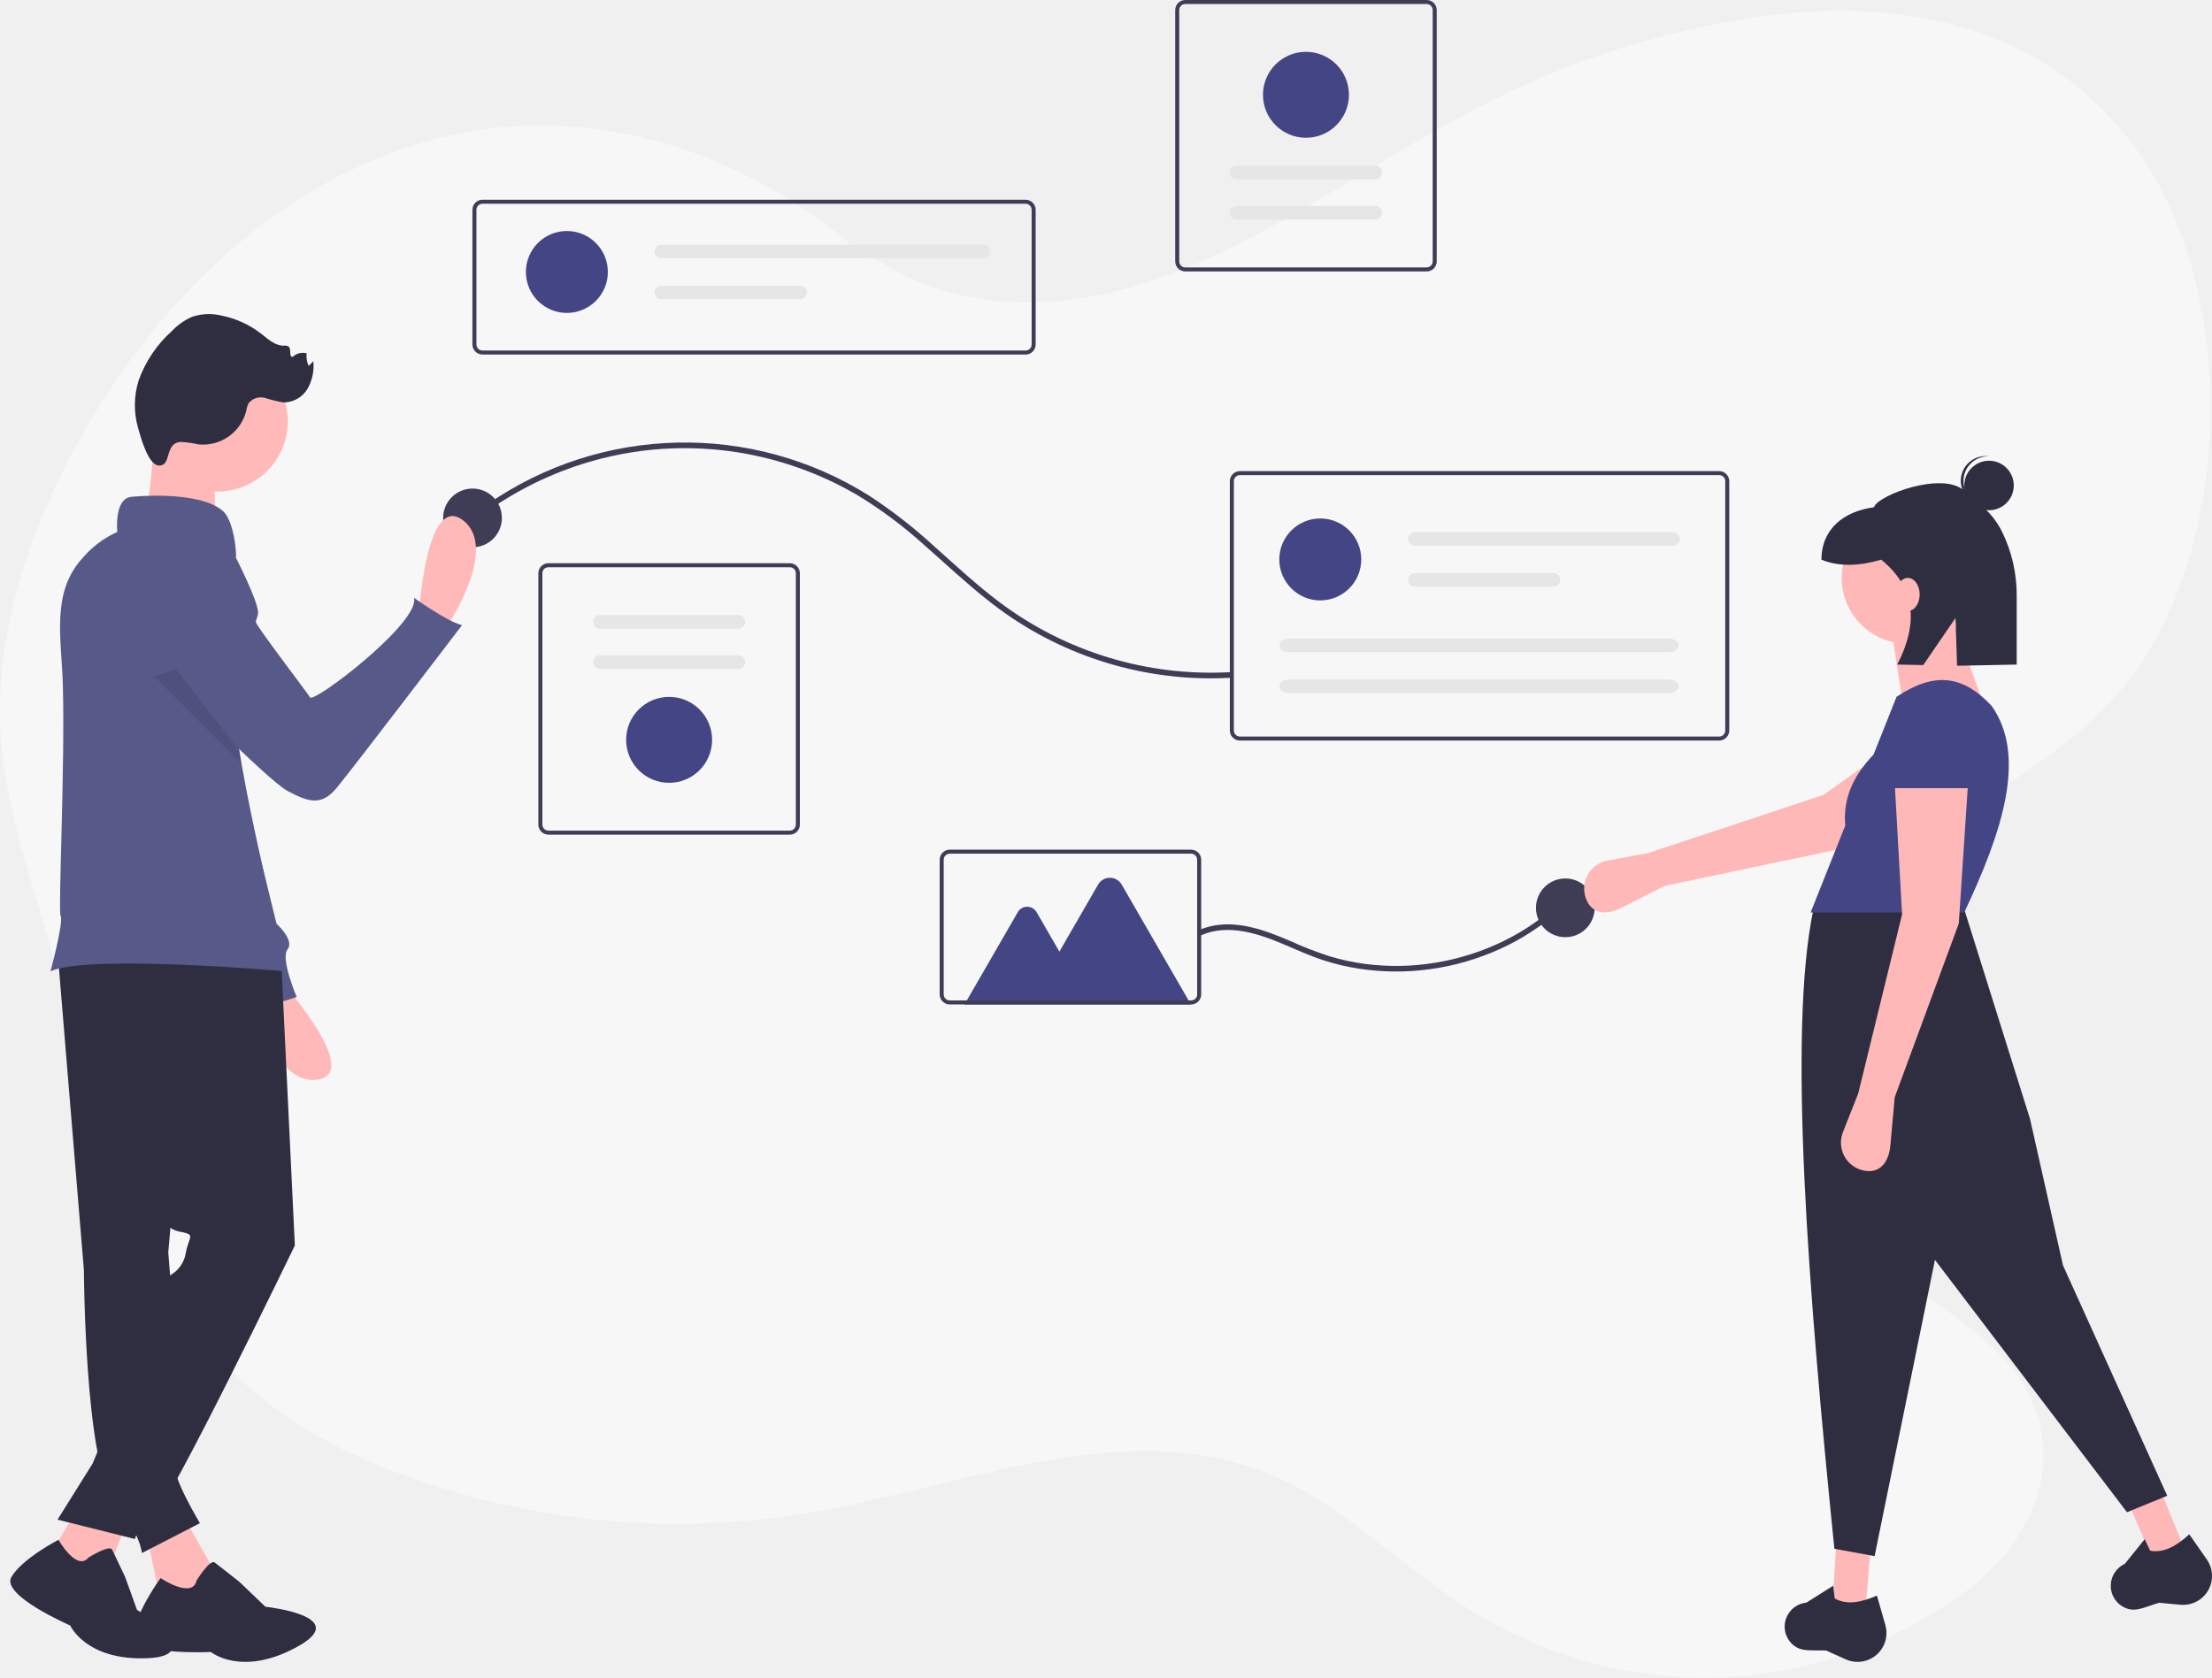
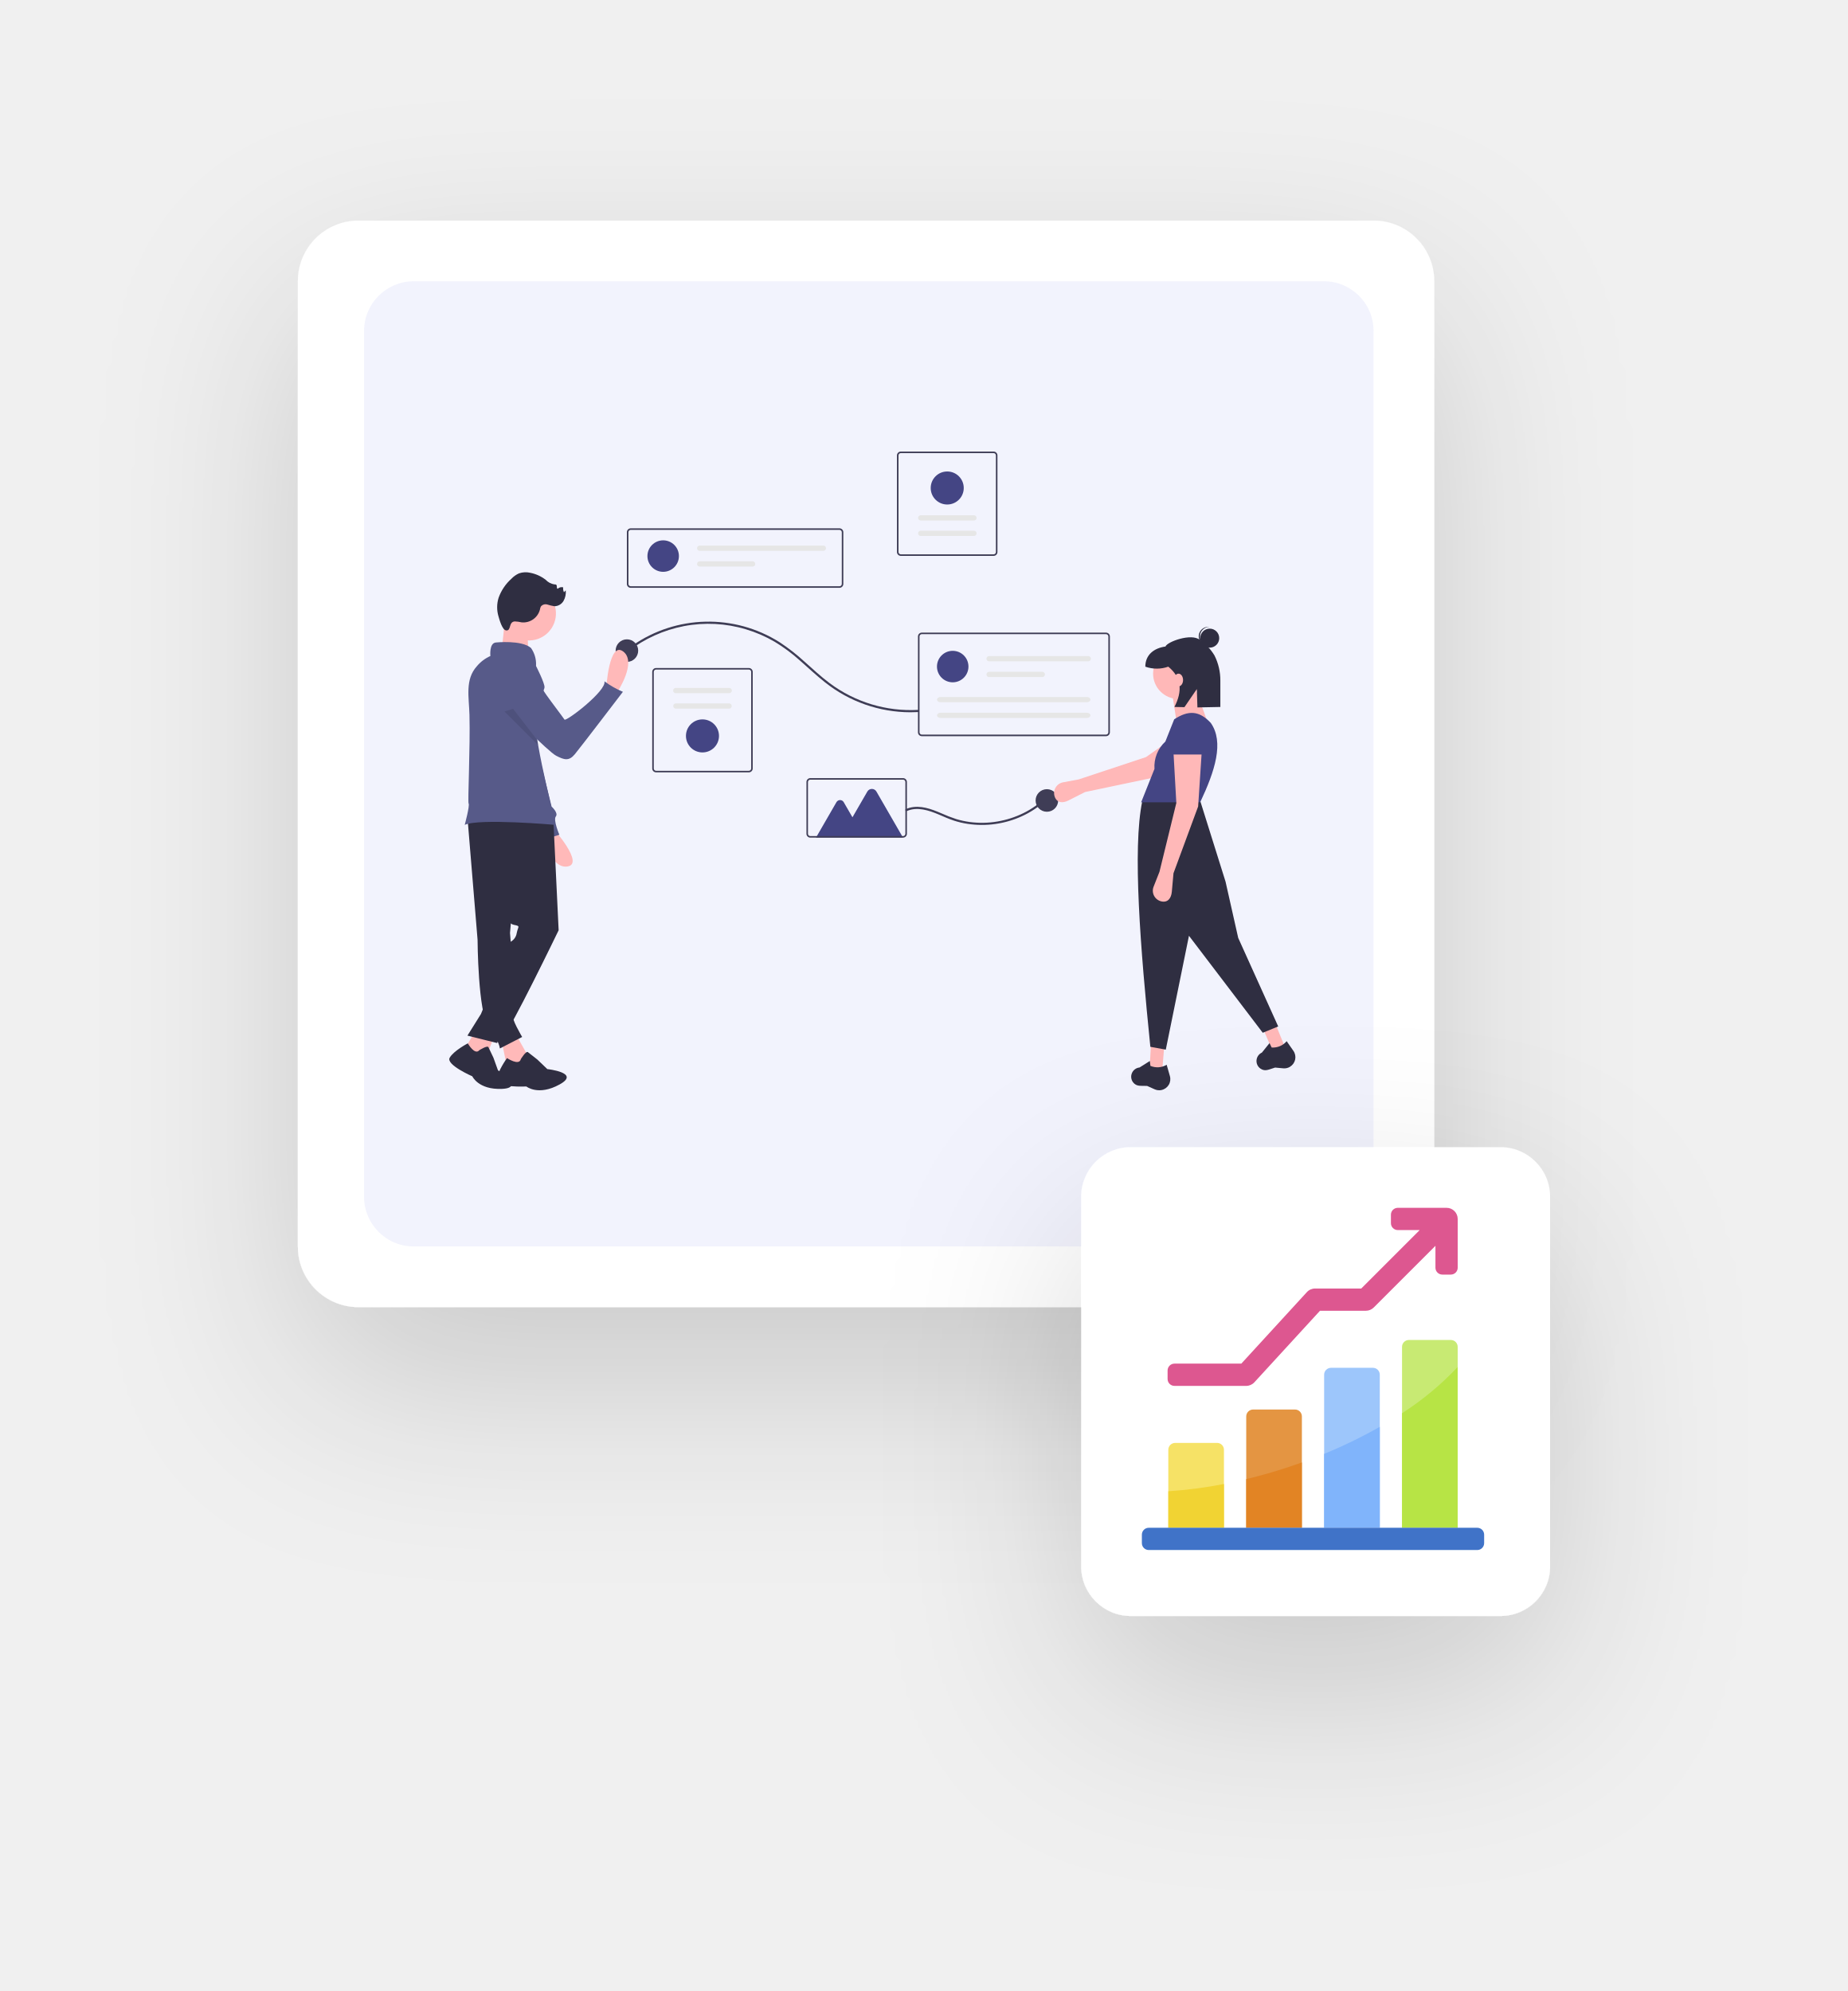
- <svg xmlns="http://www.w3.org/2000/svg" width="407.179" height="308.913" viewBox="0 0 407.179 308.913">
+ <svg xmlns="http://www.w3.org/2000/svg" width="335" height="361" viewBox="0 0 335 361">
  <defs>
+     <filter id="prefix__Rectangle_1886" width="314" height="305" x="0" y="0" filterUnits="userSpaceOnUse">
+       <feOffset dy="14" />
+       <feGaussianBlur result="blur" stdDeviation="18" />
+       <feFlood flood-opacity=".161" />
+       <feComposite in2="blur" operator="in" />
+       <feComposite in="SourceGraphic" />
+     </filter>
+     <filter id="prefix__Rectangle_1887" width="193" height="193" x="142" y="168" filterUnits="userSpaceOnUse">
+       <feOffset dy="14" />
+       <feGaussianBlur result="blur-2" stdDeviation="18" />
+       <feFlood flood-opacity=".161" />
+       <feComposite in2="blur-2" operator="in" />
+       <feComposite in="SourceGraphic" />
+     </filter>
    <style>
-             .prefix__cls-2{fill:#3f3d56}.prefix__cls-3{fill:#444584}.prefix__cls-4{fill:#e6e6e6}.prefix__cls-5{fill:#ffb8b8}.prefix__cls-6{fill:#2f2e41}.prefix__cls-7{fill:#ffb9b9}.prefix__cls-8{fill:#575a89}
+             .prefix__cls-1{fill:#fff}.prefix__cls-3{fill:#3f3d56}.prefix__cls-4{fill:#444584}.prefix__cls-5{fill:#e6e6e6}.prefix__cls-6{fill:#ffb8b8}.prefix__cls-7{fill:#2f2e41}.prefix__cls-8{fill:#ffb9b9}.prefix__cls-9{fill:#575a89}
        </style>
  </defs>
-   <g id="prefix__Group_627" data-name="Group 627" transform="translate(-105.108 -670)">
-     <path id="prefix__Path_3781" d="M217.378 85.527c17.459 14.821 40.106 13.862 59.951 6.149s38.075-21.438 57.41-31.2a161.184 161.184 0 0 1 50.438-15.942c24.643-3.42 52.163.755 69.332 24.7 19.12 26.682 17.652 74.805-3.02 99.283-10.521 12.458-24.3 18.573-36.308 28.313s-23.137 25.881-22.114 44.658c.948 17.365 11.959 30.717 23.356 39.086 8.807 6.467 19.653 13.53 20.713 26.927 1.027 12.96-8.094 23.118-16.8 28.894-28.411 18.841-63.42 18.66-91.733-.476-10.094-6.829-19.366-15.912-29.955-21.227-27.8-13.967-58.441.091-87.882 5.236a146.236 146.236 0 0 1-74.745-6.6c-14.579-5.221-29.215-13.213-39.456-28.071-7.388-10.721-11.989-24.292-16.308-37.693Q73.346 226.143 66.97 204.4c-2.548-8.7-5.059-17.569-5.719-26.874-1.193-16.867 3.835-33.541 10.683-47.773 16.259-33.8 43.643-57.561 73.3-63.6s61.03 5.753 84.032 31.551" data-name="Path 3781" transform="translate(44.032 628.506)" style="fill:#f7f7f7" />
-     <g id="prefix__Group_623" data-name="Group 623" transform="translate(107 670)">
-       <path id="prefix__Path_3734" d="M421.643 201.536h-99.98a1.854 1.854 0 0 1-1.852-1.851v-24.8a1.854 1.854 0 0 1 1.852-1.851h99.98a1.854 1.854 0 0 1 1.851 1.851v24.8a1.854 1.854 0 0 1-1.852 1.852zm-99.98-27.763a1.112 1.112 0 0 0-1.111 1.111v24.8a1.112 1.112 0 0 0 1.111 1.111h99.98a1.112 1.112 0 0 0 1.111-1.111v-24.8a1.112 1.112 0 0 0-1.111-1.111z" class="prefix__cls-2" data-name="Path 3734" transform="translate(-234.743 -136.256)" />
-       <circle id="prefix__Ellipse_729" cx="7.542" cy="7.542" r="7.542" class="prefix__cls-3" data-name="Ellipse 729" transform="translate(94.914 42.534)" />
-       <path id="prefix__Path_3735" d="M401.014 192.745a1.257 1.257 0 0 0 0 2.514h59.258a1.257 1.257 0 1 0 0-2.514z" class="prefix__cls-4" data-name="Path 3735" transform="translate(-281.141 -147.697)" />
-       <path id="prefix__Path_3736" d="M401.015 210.718a1.257 1.257 0 0 0 0 2.514h25.5a1.257 1.257 0 0 0 0-2.514z" class="prefix__cls-4" data-name="Path 3736" transform="translate(-281.141 -158.128)" />
-       <path id="prefix__Path_3737" d="M395.027 382.5h-44.436a1.854 1.854 0 0 1-1.851-1.852v-46.276a1.854 1.854 0 0 1 1.851-1.852h44.435a1.854 1.854 0 0 1 1.852 1.852v46.278a1.854 1.854 0 0 1-1.851 1.85zm-44.435-49.24a1.112 1.112 0 0 0-1.111 1.111v46.279a1.112 1.112 0 0 0 1.111 1.111h44.435a1.112 1.112 0 0 0 1.111-1.111v-46.278a1.112 1.112 0 0 0-1.111-1.111z" class="prefix__cls-2" data-name="Path 3737" transform="translate(-251.532 -228.819)" />
-       <path id="prefix__Path_3738" d="M373.977 355.263a1.257 1.257 0 1 0 0 2.514h25.5a1.257 1.257 0 1 0 0-2.514z" class="prefix__cls-4" data-name="Path 3738" transform="translate(-265.449 -242.018)" />
-       <path id="prefix__Path_3739" d="M373.977 372.911a1.257 1.257 0 1 0 0 2.514h25.5a1.257 1.257 0 1 0 0-2.514z" class="prefix__cls-4" data-name="Path 3739" transform="translate(-265.449 -252.26)" />
-       <path id="prefix__Path_3740" d="M395.155 407a7.912 7.912 0 1 1 7.912-7.912 7.912 7.912 0 0 1-7.912 7.912z" class="prefix__cls-3" data-name="Path 3740" transform="translate(-273.878 -262.86)" />
-       <path id="prefix__Path_3741" d="M629.952 85.393h44.435a1.854 1.854 0 0 1 1.852 1.851v46.278a1.854 1.854 0 0 1-1.852 1.851h-44.435a1.854 1.854 0 0 1-1.851-1.851V87.245a1.854 1.854 0 0 1 1.851-1.852zm44.435 49.24a1.112 1.112 0 0 0 1.111-1.111V87.245a1.112 1.112 0 0 0-1.111-1.111h-44.435a1.112 1.112 0 0 0-1.111 1.111v46.278a1.112 1.112 0 0 0 1.111 1.111z" class="prefix__cls-2" data-name="Path 3741" transform="translate(-413.664 -85.393)" />
-       <path id="prefix__Path_3742" d="M678.837 178.281a1.257 1.257 0 1 0 0-2.514h-25.5a1.257 1.257 0 0 0 0 2.514z" class="prefix__cls-4" data-name="Path 3742" transform="translate(-427.582 -137.843)" />
-       <path id="prefix__Path_3743" d="M678.837 160.632a1.257 1.257 0 1 0 0-2.514h-25.5a1.257 1.257 0 0 0 0 2.514z" class="prefix__cls-4" data-name="Path 3743" transform="translate(-427.582 -127.6)" />
-       <path id="prefix__Path_3744" d="M674.516 108.135a7.912 7.912 0 1 1-7.912 7.912 7.912 7.912 0 0 1 7.912-7.912z" class="prefix__cls-3" data-name="Path 3744" transform="translate(-436.01 -98.592)" />
-       <path id="prefix__Path_3745" d="M319.9 293.819a63.345 63.345 0 0 1 26.82-12.119 62.428 62.428 0 0 1 29.6 1.521 63.138 63.138 0 0 1 13.811 5.984 80.369 80.369 0 0 1 12.287 9.155c3.9 3.42 7.676 6.992 11.75 10.212a65.827 65.827 0 0 0 40.958 14.408q1.845 0 3.687-.1c.666-.037.67-1.077 0-1.041a64.767 64.767 0 0 1-42.339-12.794c-4.222-3.157-8.077-6.767-12.013-10.265a92.916 92.916 0 0 0-12.063-9.415 63.724 63.724 0 0 0-70.356 1.6c-.977.679-1.931 1.389-2.87 2.12-.528.411.213 1.142.736.736z" class="prefix__cls-2" data-name="Path 3745" transform="translate(-234.263 -198.077)" />
-       <circle id="prefix__Ellipse_730" cx="5.407" cy="5.407" r="5.407" class="prefix__cls-2" data-name="Ellipse 730" transform="translate(79.681 89.957)" />
-       <circle id="prefix__Ellipse_731" cx="5.407" cy="5.407" r="5.407" class="prefix__cls-2" data-name="Ellipse 731" transform="translate(280.841 161.75)" />
-       <path id="prefix__Path_3746" d="M742.151 341.72h-88.23a1.854 1.854 0 0 1-1.852-1.851v-45.908a1.854 1.854 0 0 1 1.851-1.851h88.23a1.854 1.854 0 0 1 1.85 1.851v45.908a1.854 1.854 0 0 1-1.849 1.851zm-88.23-48.87a1.112 1.112 0 0 0-1.111 1.111v45.908a1.112 1.112 0 0 0 1.111 1.111h88.23a1.112 1.112 0 0 0 1.111-1.111v-45.908a1.112 1.112 0 0 0-1.111-1.111z" class="prefix__cls-2" data-name="Path 3746" transform="translate(-427.575 -205.365)" />
-       <circle id="prefix__Ellipse_732" cx="7.542" cy="7.542" r="7.542" class="prefix__cls-3" data-name="Ellipse 732" transform="translate(233.598 95.465)" />
-       <path id="prefix__Path_3747" d="M731.508 318.883a1.257 1.257 0 1 0 0 2.514h47.508a1.257 1.257 0 1 0 0-2.514z" class="prefix__cls-4" data-name="Path 3747" transform="translate(-472.949 -220.904)" />
-       <path id="prefix__Path_3748" d="M731.508 336.856a1.257 1.257 0 1 0 0 2.514h25.5a1.257 1.257 0 1 0 0-2.514z" class="prefix__cls-4" data-name="Path 3748" transform="translate(-472.949 -231.335)" />
-       <path id="prefix__Path_3749" d="M675.553 365.589c-.956 0-1.734.564-1.734 1.257s.778 1.257 1.734 1.257h70.008c.956 0 1.734-.564 1.734-1.257s-.778-1.257-1.734-1.257z" class="prefix__cls-4" data-name="Path 3749" transform="translate(-440.198 -248.01)" />
-       <path id="prefix__Path_3750" d="M675.553 383.562c-.956 0-1.734.564-1.734 1.257s.778 1.257 1.734 1.257h70.008c.956 0 1.734-.564 1.734-1.257s-.778-1.257-1.734-1.257z" class="prefix__cls-4" data-name="Path 3750" transform="translate(-440.198 -258.441)" />
-       <path id="prefix__Path_3751" d="M638.477 486.414c4.978-2.159 10.535-.277 15.227 1.713 2.416 1.025 4.807 2.119 7.307 2.928a41.653 41.653 0 0 0 6.443 1.527 45.528 45.528 0 0 0 13.235.081 46.212 46.212 0 0 0 12.772-3.714 43.19 43.19 0 0 0 11.054-7.227q.628-.567 1.232-1.161c.479-.469-.257-1.2-.736-.736a41.96 41.96 0 0 1-10.784 7.612 45.17 45.17 0 0 1-12.529 4.025 44.244 44.244 0 0 1-13.2.228 41.563 41.563 0 0 1-6.464-1.405 68.385 68.385 0 0 1-7.135-2.771c-4.735-2.034-10-4.025-15.2-2.623a12.676 12.676 0 0 0-1.746.623c-.614.267-.084 1.164.524.9z" class="prefix__cls-2" data-name="Path 3751" transform="translate(-419.224 -314.223)" />
-       <path id="prefix__Path_3752" d="M577.346 493.881h-41.685l9.81-16.991a2 2 0 0 1 3.47 0l4.191 7.258 7.126-12.342a2.508 2.508 0 0 1 4.344 0z" class="prefix__cls-3" data-name="Path 3752" transform="translate(-360.015 -308.928)" />
-       <path id="prefix__Path_3753" d="M571.074 486.713h-44.436a1.854 1.854 0 0 1-1.852-1.852v-24.8a1.854 1.854 0 0 1 1.852-1.851h44.435a1.854 1.854 0 0 1 1.851 1.851v24.8a1.854 1.854 0 0 1-1.85 1.852zm-44.436-27.763a1.112 1.112 0 0 0-1.111 1.111v24.8a1.112 1.112 0 0 0 1.111 1.111h44.435a1.112 1.112 0 0 0 1.111-1.111v-24.8a1.112 1.112 0 0 0-1.111-1.111z" class="prefix__cls-2" data-name="Path 3753" transform="translate(-353.704 -301.764)" />
-       <path id="prefix__Path_3754" d="M822.3 431.791l-7.921 4.022c-2.827 1.436-5.555 1.19-6.6-1.8a5.237 5.237 0 0 1 3.984-6.874l7.528-1.405 32.24-10.7 19.53-13.848 7.159 11.406-22.566 12.177z" class="prefix__cls-5" data-name="Path 3754" transform="translate(-517.773 -268.669)" />
-       <path id="prefix__Path_3755" d="M805.426 689.644l-6.06-1.01.674-11.447h6.4z" class="prefix__cls-5" data-name="Path 3755" transform="translate(-463.928 -393.019)" />
-       <path id="prefix__Path_3756" d="M939.553 664.221l-5.865 1.83-4.558-10.521 5.71-2.883z" class="prefix__cls-5" data-name="Path 3756" transform="translate(-539.24 -378.776)" />
-       <path id="prefix__Path_3757" d="M970.176 590.858l-7.407 3.03-35.349-46.46-11.11 54.54-7.407-1.347c-4.751-47.02-8.625-94.981-3.871-117.664l27.438-1.178 12.457 39.726 6.06 26.933z" class="prefix__cls-6" data-name="Path 3757" transform="translate(-573.13 -315.444)" />
-       <path id="prefix__Path_3758" d="M909.987 795.09a5.318 5.318 0 0 1-3.3-.35l-3.6-1.62c-3.018-.155-5.074.446-6.754-1.747a4.4 4.4 0 0 1-.514-4.44 4.435 4.435 0 0 1 3.622-2.635l4.945-3.116.26 2.336c2.26 1.28 4.943.727 7.786-.519l1.552 5.432a5.318 5.318 0 0 1-4 6.66z" class="prefix__cls-6" data-name="Path 3758" transform="translate(-568.823 -489.208)" />
-       <path id="prefix__Path_3759" d="M1054.555 770.858a5.318 5.318 0 0 1-3.231.739l-3.931-.363c-2.905.834-4.654 2.07-6.956.541a4.4 4.4 0 0 1-1.928-4.033 4.435 4.435 0 0 1 2.57-3.669l3.665-4.552 1 2.125c2.553.477 4.911-.917 7.2-3.019l3.232 4.633a5.318 5.318 0 0 1-1.619 7.6z" class="prefix__cls-6" data-name="Path 3759" transform="translate(-651.843 -476.118)" />
-       <circle id="prefix__Ellipse_733" cx="12.12" cy="12.12" r="12.12" class="prefix__cls-5" data-name="Ellipse 733" transform="translate(337.121 94.289)" />
-       <path id="prefix__Path_3760" d="M842.883 288.478l-15.823-3.367-2.02-13.13 11.11-2.357z" class="prefix__cls-5" data-name="Path 3760" transform="translate(-478.829 -156.482)" />
-       <path id="prefix__Path_3761" d="M935.106 426.587h-28.28l6.375-16c-.463-5.507 1.871-9.557 5.211-13.083l4.238-10.64c6.847-4.507 12.009-4.17 17.507 1.683 6.515 9.225 2.005 23.097-5.051 38.04z" class="prefix__cls-3" data-name="Path 3761" transform="translate(-575.428 -258.568)" />
-       <path id="prefix__Path_3762" d="M930.025 487.2l-.8 8.847c-.287 3.158-1.945 5.338-5.036 4.632a5.237 5.237 0 0 1-3.7-7.029l2.812-7.123 8.08-32.993-1.347-23.9h13.467l-1.683 25.586z" class="prefix__cls-5" data-name="Path 3762" transform="translate(-583.14 -285.178)" />
-       <path id="prefix__Path_3763" d="M956.811 407.965h-15.486l1.086-10.1a7.008 7.008 0 0 1 6.652-6.714 7.008 7.008 0 0 1 7.353 6.725z" class="prefix__cls-3" data-name="Path 3763" transform="translate(-595.45 -262.84)" />
-       <circle id="prefix__Ellipse_734" cx="4.556" cy="4.556" r="4.556" class="prefix__cls-6" data-name="Ellipse 734" transform="translate(359.686 84.836)" />
-       <path id="prefix__Path_3764" d="M973.108 289.814a4.552 4.552 0 0 1 4.553-4.258c-.094-.012-.187-.026-.283-.033a4.556 4.556 0 0 0-.584 9.092c.1.006.19 0 .285 0a4.552 4.552 0 0 1-3.971-4.801z" class="prefix__cls-6" data-name="Path 3764" transform="translate(-613.561 -201.537)" />
-       <path id="prefix__Path_3765" d="M937.718 298.671c-4.063-3.37-15.716.913-16.468 3.179-5.494.749-9.654 3.954-9.654 9.654 3.266 1.338 6.981 1.173 11 0 6.4 5.217 6.84 11.775 2.947 19.307l4.79.1 5.937-8.677.284 8.8 10.979-.22V318.2a26.37 26.37 0 0 0-2.816-12.081c-1.717-3.325-4.368-5.266-6.999-7.448z" class="prefix__cls-6" data-name="Path 3765" transform="translate(-578.197 -208.45)" />
-       <ellipse id="prefix__Ellipse_735" cx="2.178" cy="3.05" class="prefix__cls-5" data-name="Ellipse 735" rx="2.178" ry="3.05" transform="translate(347.12 106.406)" />
-       <path id="prefix__Path_3766" d="M296.282 330.142s1.311-22.7 8.119-17.54-2.973 19.645-2.973 19.645z" class="prefix__cls-7" data-name="Path 3766" transform="translate(-221.087 -216.816)" />
-       <path id="prefix__Path_3767" d="M228.832 515.9s15.123 16.977 6.662 18.144S223.7 518.05 223.7 518.05z" class="prefix__cls-7" data-name="Path 3767" transform="translate(-178.965 -335.246)" />
-       <path id="prefix__Path_3768" d="M173.042 324.271a9.959 9.959 0 0 1 7.328 8.246l4.81 34.238 6.743 27.311s3.372 3.035 2.023 4.72 1.686 8.767 1.686 8.767l-8.429 2.7s-1.012-7.081-2.7-7.418c-1.482-.3-18.067-44.6-22.065-55.335l-.863-2.322s.677-22.593 11.467-20.907z" class="prefix__cls-8" data-name="Path 3768" transform="translate(-142.908 -223.978)" />
-       <path id="prefix__Path_3769" d="M183.649 749.885l5.178 9.175c4.009 8.56.446 10.115-9.384 5.872L177.2 754.1z" class="prefix__cls-7" data-name="Path 3769" transform="translate(-151.976 -471.044)" />
-       <path id="prefix__Path_3770" d="M182.9 774.232s2.458-4 3.347-3.332 4.556 3.572 4.556 3.572l4.776 4.574s16.136 1.706 5.883 7.36-15.92.966-15.92.966-14.361.747-14.129-3.26 4.863-10.345 4.863-10.345 5.837 3.914 6.624.465z" class="prefix__cls-6" data-name="Path 3770" transform="translate(-148.615 -483.197)" />
-       <path id="prefix__Path_3771" d="M137.815 492.214l4.854 58.733s.162 35.11 5.339 41.906 5.339 10.193 5.339 10.193l10.679-5.5s-5.5-9.167-4.369-10.57a7.822 7.822 0 0 0 1.456-3.021l-2.913-36.244 5.5-63.1z" class="prefix__cls-6" data-name="Path 3771" transform="translate(-129.117 -317.086)" />
-       <path id="prefix__Path_3773" d="M31.869 662.7l-4.53 11.973-10.274-4.3 5.42-8.972z" class="prefix__cls-7" data-name="Path 3773" transform="translate(-9.904 -383.861)" />
-       <path id="prefix__Path_3774" d="M131.495 764.3s3.853-2.408 4.335-1.445 2.408 5.057 2.408 5.057l2.168 6.021s13.246 8.429 1.927 8.911-14.209-6.021-14.209-6.021-12.764-5.539-10.838-8.911 8.67-6.869 8.67-6.869 3.371 5.91 5.539 3.257z" class="prefix__cls-6" data-name="Path 3774" transform="translate(-117.087 -477.523)" />
-       <path id="prefix__Path_3775" d="M178.912 500.88l2.588 54.04s-23.623 48.863-26.211 50.158a6.5 6.5 0 0 0-3.236 3.883l-14.238-3.56 6.472-10.355 14.238-34.625a5.709 5.709 0 0 0 2.912-4.207c.647-3.236 1.942-3.236-1.294-3.883a4.019 4.019 0 0 1-3.236-3.883l-10.679-49.187z" class="prefix__cls-6" data-name="Path 3775" transform="translate(-129.117 -325.59)" />
-       <circle id="prefix__Ellipse_736" cx="12.944" cy="12.944" r="12.944" class="prefix__cls-7" data-name="Ellipse 736" transform="rotate(-80.783 63.52 30.443)" />
-       <path id="prefix__Path_3776" d="M177.37 272.159s-.971 16.5-2.265 18.121 13.591 1.294 13.591 1.294-.971-13.915 0-15.209-11.326-4.206-11.326-4.206z" class="prefix__cls-7" data-name="Path 3776" transform="translate(-150.713 -193.786)" />
-       <path id="prefix__Path_3777" d="M178.091 390.475s-36.567-3.235-43.36 0c0 0 2.5-9.278 1.855-10.247-.47-.709.827-27.137.42-42.383-.231-8.6-2.216-17 3.554-23.39a17.961 17.961 0 0 1 6.466-4.88s-.646-6.148 2.589-6.471c0 0 12.3-1.3 16.827 2.589 1.448 1.234 2.358 4.994 2.455 8.233-2.241 11.019-1.448 23.247.608 35.933.126.806.264 1.616.4 2.425 2.186 12.581 5.484 25.552 8.186 38.191z" class="prefix__cls-8" data-name="Path 3777" transform="translate(-127.327 -211.625)" />
-       <path id="prefix__Path_3778" d="M180.18 246.76a17.237 17.237 0 0 1 3.251.449 8.227 8.227 0 0 0 8.794-6.134 4.706 4.706 0 0 1 .45-1.465 2.9 2.9 0 0 1 3.086-.939 23.824 23.824 0 0 0 3.333.811 5.1 5.1 0 0 0 4.405-2.493 8.455 8.455 0 0 0 1.081-5.106l-.847.889a4.3 4.3 0 0 1-.384-2.338 2.713 2.713 0 0 0-2.57.658c-.747.079-.183-1.385-.738-1.892a1.284 1.284 0 0 0-.9-.169c-1.589.015-2.875-1.2-4.127-2.179a17.536 17.536 0 0 0-7.406-3.378 9.744 9.744 0 0 0-5.4.262 11.544 11.544 0 0 0-3.649 2.589 22.279 22.279 0 0 0-6.132 9.1 15.315 15.315 0 0 0-.073 8.881c.447 1.507 1.793 6.67 3.763 6.79 2.468.146.983-4.153 4.063-4.336z" class="prefix__cls-6" data-name="Path 3778" transform="translate(-148.797 -165.382)" />
-       <path id="prefix__Path_3779" d="M192.117 328.181l4.637.5s4.552 8.832 4.222 10.674-1.051.724 1 3.671 7.863 10.565 8.583 11.684 20.347-13.857 19.127-18.344c0 0 6.2 4.447 8.855 5.039 0 0-20.228 26.528-23.046 29.923s-5.087 2.7-8.961.685-23.471-22.091-23.471-22.091z" class="prefix__cls-8" data-name="Path 3779" transform="translate(-155.376 -226.3)" />
-       <path id="prefix__Path_3780" d="M196.269 396.459l-16.118-16.118 4.079-1.33 11.636 15.023c.126.805.265 1.615.403 2.425z" data-name="Path 3780" transform="translate(-153.688 -255.8)" style="opacity:.1" />
+   <g id="prefix__Group_801" data-name="Group 801" transform="translate(-51 -582)">
+     <g id="prefix__Group_794" data-name="Group 794">
+       <g filter="url(#prefix__Rectangle_1886)" transform="translate(51 582)">
+         <rect id="prefix__Rectangle_1886-2" width="206" height="197" class="prefix__cls-1" data-name="Rectangle 1886" rx="11" transform="translate(54 40)" />
+       </g>
+       <g id="prefix__Group_627" data-name="Group 627" transform="translate(11.754 -18.368)">
+         <rect id="prefix__Rectangle_1895" width="183" height="175" fill="#7a81ea" data-name="Rectangle 1895" opacity="0.1" rx="9" transform="translate(105.246 651.368)" />
+         <g id="prefix__Group_623" data-name="Group 623" transform="translate(120.691 682.242)">
+           <path id="prefix__Path_3734" d="M358.352 183.82h-37.84a.7.7 0 0 1-.7-.7v-9.386a.7.7 0 0 1 .7-.7h37.839a.7.7 0 0 1 .7.7v9.386a.7.7 0 0 1-.699.7zm-37.839-10.508a.421.421 0 0 0-.42.42v9.386a.421.421 0 0 0 .42.42h37.839a.421.421 0 0 0 .42-.42v-9.386a.421.421 0 0 0-.42-.42z" class="prefix__cls-3" data-name="Path 3734" transform="translate(-287.616 -159.113)" />
+           <circle id="prefix__Ellipse_729" cx="2.854" cy="2.854" r="2.854" class="prefix__cls-4" data-name="Ellipse 729" transform="translate(35.922 16.098)" />
+           <path id="prefix__Path_3735" d="M400.233 192.745a.476.476 0 0 0 0 .951h22.427a.476.476 0 1 0 0-.951z" class="prefix__cls-5" data-name="Path 3735" transform="translate(-354.865 -175.696)" />
+           <path id="prefix__Path_3736" d="M400.233 210.718a.476.476 0 0 0 0 .951h9.651a.476.476 0 0 0 0-.951z" class="prefix__cls-5" data-name="Path 3736" transform="translate(-354.865 -190.814)" />
+           <path id="prefix__Path_3737" d="M366.258 351.437h-16.817a.7.7 0 0 1-.7-.7v-17.516a.7.7 0 0 1 .7-.7h16.817a.7.7 0 0 1 .7.7v17.515a.7.7 0 0 1-.7.701zM349.441 332.8a.421.421 0 0 0-.42.42v17.515a.421.421 0 0 0 .42.42h16.817a.421.421 0 0 0 .42-.42v-17.514a.421.421 0 0 0-.42-.42z" class="prefix__cls-3" data-name="Path 3737" transform="translate(-311.949 -293.273)" />
+           <path id="prefix__Path_3738" d="M373.2 355.263a.476.476 0 1 0 0 .951h9.651a.476.476 0 1 0 0-.951z" class="prefix__cls-5" data-name="Path 3738" transform="translate(-332.121 -312.403)" />
+           <path id="prefix__Path_3739" d="M373.2 372.911a.476.476 0 1 0 0 .952h9.651a.476.476 0 0 0 0-.952z" class="prefix__cls-5" data-name="Path 3739" transform="translate(-332.121 -327.248)" />
+           <path id="prefix__Path_3740" d="M390.237 397.164a2.995 2.995 0 1 1 2.995-2.995 2.995 2.995 0 0 1-2.995 2.995z" class="prefix__cls-4" data-name="Path 3740" transform="translate(-344.337 -342.611)" />
+           <path id="prefix__Path_3741" d="M628.8 85.393h16.817a.7.7 0 0 1 .7.7v17.515a.7.7 0 0 1-.7.7H628.8a.7.7 0 0 1-.7-.7V86.094a.7.7 0 0 1 .7-.701zm16.817 18.636a.421.421 0 0 0 .42-.42V86.094a.421.421 0 0 0-.42-.42H628.8a.421.421 0 0 0-.42.42v17.515a.421.421 0 0 0 .42.42z" class="prefix__cls-3" data-name="Path 3741" transform="translate(-546.943 -85.393)" />
+           <path id="prefix__Path_3742" d="M662.208 176.718a.476.476 0 1 0 0-.951h-9.651a.476.476 0 0 0 0 .951z" class="prefix__cls-5" data-name="Path 3742" transform="translate(-567.115 -161.414)" />
+           <path id="prefix__Path_3743" d="M662.208 159.07a.476.476 0 1 0 0-.951h-9.651a.476.476 0 0 0 0 .951z" class="prefix__cls-5" data-name="Path 3743" transform="translate(-567.115 -146.568)" />
+           <path id="prefix__Path_3744" d="M669.6 108.135a2.995 2.995 0 1 1-2.994 2.995 2.994 2.994 0 0 1 2.994-2.995z" class="prefix__cls-4" data-name="Path 3744" transform="translate(-579.331 -104.523)" />
+           <path id="prefix__Path_3745" d="M319.333 284.952a23.975 23.975 0 0 1 10.149-4.588 23.627 23.627 0 0 1 11.2.576 23.9 23.9 0 0 1 5.227 2.265 30.427 30.427 0 0 1 4.65 3.465c1.477 1.294 2.905 2.646 4.447 3.865a24.914 24.914 0 0 0 15.5 5.453q.7 0 1.4-.038c.252-.014.254-.408 0-.394a24.512 24.512 0 0 1-16.024-4.842c-1.6-1.195-3.057-2.561-4.547-3.885a35.169 35.169 0 0 0-4.565-3.563 24.118 24.118 0 0 0-26.628.607c-.37.257-.731.526-1.086.8-.2.156.081.432.279.278z" class="prefix__cls-3" data-name="Path 3745" transform="translate(-286.921 -248.716)" />
+           <circle id="prefix__Ellipse_730" cx="2.046" cy="2.046" r="2.046" class="prefix__cls-3" data-name="Ellipse 730" transform="translate(30.157 34.046)" />
+           <circle id="prefix__Ellipse_731" cx="2.046" cy="2.046" r="2.046" class="prefix__cls-3" data-name="Ellipse 731" transform="translate(106.29 61.218)" />
+           <path id="prefix__Path_3746" d="M686.163 310.886H652.77a.7.7 0 0 1-.7-.7v-17.375a.7.7 0 0 1 .7-.7h33.392a.7.7 0 0 1 .7.7v17.375a.7.7 0 0 1-.699.7zm-33.392-18.5a.421.421 0 0 0-.42.42v17.375a.421.421 0 0 0 .42.42h33.392a.421.421 0 0 0 .42-.42v-17.37a.421.421 0 0 0-.42-.42z" class="prefix__cls-3" data-name="Path 3746" transform="translate(-567.105 -259.28)" />
+           <circle id="prefix__Ellipse_732" cx="2.854" cy="2.854" r="2.854" class="prefix__cls-4" data-name="Ellipse 732" transform="translate(88.41 36.131)" />
+           <path id="prefix__Path_3747" d="M730.726 318.883a.476.476 0 0 0 0 .952h17.981a.476.476 0 0 0 0-.952z" class="prefix__cls-5" data-name="Path 3747" transform="translate(-632.87 -281.801)" />
+           <path id="prefix__Path_3748" d="M730.726 336.856a.476.476 0 0 0 0 .952h9.65a.476.476 0 1 0 0-.952z" class="prefix__cls-5" data-name="Path 3748" transform="translate(-632.87 -296.919)" />
+           <path id="prefix__Path_3749" d="M674.476 365.589c-.362 0-.656.213-.656.476s.295.476.656.476h26.5c.362 0 .656-.213.656-.476s-.294-.476-.656-.476z" class="prefix__cls-5" data-name="Path 3749" transform="translate(-585.4 -321.089)" />
+           <path id="prefix__Path_3750" d="M674.476 383.562c-.362 0-.656.213-.656.476s.295.476.656.476h26.5c.362 0 .656-.213.656-.476s-.294-.476-.656-.476z" class="prefix__cls-5" data-name="Path 3750" transform="translate(-585.4 -336.208)" />
+           <path id="prefix__Path_3751" d="M637.982 482.226c1.884-.817 3.987-.1 5.763.648.915.388 1.819.8 2.766 1.108a15.76 15.76 0 0 0 2.438.578 17.231 17.231 0 0 0 5.009.031 17.49 17.49 0 0 0 4.834-1.406 16.343 16.343 0 0 0 4.184-2.735q.238-.215.466-.439c.181-.178-.1-.456-.278-.278a15.884 15.884 0 0 1-4.081 2.881 17.1 17.1 0 0 1-4.742 1.523 16.744 16.744 0 0 1-5 .086 15.72 15.72 0 0 1-2.447-.532 25.9 25.9 0 0 1-2.7-1.049c-1.792-.77-3.784-1.523-5.753-.993a4.807 4.807 0 0 0-.661.236c-.229.101-.029.441.202.341z" class="prefix__cls-3" data-name="Path 3751" transform="translate(-555.001 -417.057)" />
+           <path id="prefix__Path_3752" d="M551.437 479.382h-15.776l3.713-6.431a.758.758 0 0 1 1.313 0l1.586 2.747 2.7-4.671a.949.949 0 0 1 1.644 0z" class="prefix__cls-4" data-name="Path 3752" transform="translate(-469.184 -409.383)" />
+           <path id="prefix__Path_3753" d="M542.3 469h-16.813a.7.7 0 0 1-.7-.7v-9.39a.7.7 0 0 1 .7-.7H542.3a.7.7 0 0 1 .7.7v9.39a.7.7 0 0 1-.7.7zm-16.817-10.507a.421.421 0 0 0-.42.42v9.387a.421.421 0 0 0 .42.42H542.3a.421.421 0 0 0 .42-.42v-9.39a.421.421 0 0 0-.42-.42z" class="prefix__cls-3" data-name="Path 3753" transform="translate(-460.037 -398.999)" />
+           <path id="prefix__Path_3754" d="M813.09 412.768l-3 1.522c-1.07.543-2.1.45-2.5-.682a1.982 1.982 0 0 1 1.508-2.6l2.849-.532 12.2-4.048 7.391-5.241 2.71 4.317-8.541 4.609z" class="prefix__cls-6" data-name="Path 3754" transform="translate(-697.837 -351.032)" />
+           <path id="prefix__Path_3755" d="M801.66 681.9l-2.294-.382.255-4.332h2.421z" class="prefix__cls-6" data-name="Path 3755" transform="translate(-672.413 -569.638)" />
+           <path id="prefix__Path_3756" d="M933.076 657.027l-2.22.692-1.725-3.982 2.161-1.091z" class="prefix__cls-6" data-name="Path 3756" transform="translate(-781.569 -548.994)" />
+           <path id="prefix__Path_3757" d="M928.34 523.062l-2.8 1.147-13.378-17.584-4.2 20.642-2.8-.51c-1.8-17.8-3.264-35.947-1.465-44.532l10.384-.446 4.714 15.035 2.294 10.193z" class="prefix__cls-7" data-name="Path 3757" transform="translate(-778.07 -418.826)" />
+           <path id="prefix__Path_3758" d="M900.949 786.445a2.012 2.012 0 0 1-1.247-.133l-1.363-.613c-1.142-.059-1.92.169-2.556-.661a1.667 1.667 0 0 1-.195-1.681 1.679 1.679 0 0 1 1.371-1l1.871-1.179.1.884a3.257 3.257 0 0 0 2.947-.2l.587 2.056a2.012 2.012 0 0 1-1.513 2.521z" class="prefix__cls-7" data-name="Path 3758" transform="translate(-771.828 -670.678)" />
+           <path id="prefix__Path_3759" d="M1044.571 763.256a2.012 2.012 0 0 1-1.223.28l-1.488-.138c-1.1.316-1.761.783-2.633.2a1.667 1.667 0 0 1-.73-1.526 1.678 1.678 0 0 1 .973-1.389l1.387-1.723.38.8a3.256 3.256 0 0 0 2.723-1.143l1.223 1.753a2.013 2.013 0 0 1-.613 2.876z" class="prefix__cls-7" data-name="Path 3759" transform="translate(-892.157 -651.705)" />
+           <circle id="prefix__Ellipse_733" cx="4.587" cy="4.587" r="4.587" class="prefix__cls-6" data-name="Ellipse 733" transform="translate(127.59 35.686)" />
+           <path id="prefix__Path_3760" d="M831.793 276.76l-5.989-1.274-.764-4.969 4.2-.892z" class="prefix__cls-6" data-name="Path 3760" transform="translate(-694.009 -226.804)" />
+           <path id="prefix__Path_3761" d="M917.529 399.981h-10.7l2.413-6.057a6.164 6.164 0 0 1 1.972-4.952l1.6-4.027c2.591-1.706 4.545-1.578 6.626.637 2.466 3.494.76 8.744-1.911 14.399z" class="prefix__cls-4" data-name="Path 3761" transform="translate(-781.402 -336.391)" />
+           <path id="prefix__Path_3762" d="M923.865 451.419l-.3 3.348c-.109 1.195-.736 2.02-1.906 1.753a1.982 1.982 0 0 1-1.4-2.66l1.064-2.7 3.058-12.487-.51-9.047h5.1l-.637 9.684z" class="prefix__cls-6" data-name="Path 3762" transform="translate(-792.579 -374.96)" />
+           <path id="prefix__Path_3763" d="M947.186 397.508h-5.861l.411-3.823a2.652 2.652 0 0 1 2.518-2.541 2.653 2.653 0 0 1 2.783 2.545z" class="prefix__cls-4" data-name="Path 3763" transform="translate(-810.421 -342.582)" />
+           <circle id="prefix__Ellipse_734" cx="1.724" cy="1.724" r="1.724" class="prefix__cls-7" data-name="Ellipse 734" transform="translate(136.13 32.108)" />
+           <path id="prefix__Path_3764" d="M972.749 287.141a1.723 1.723 0 0 1 1.723-1.611c-.036 0-.071-.01-.107-.012a1.724 1.724 0 0 0-.221 3.441h.108a1.723 1.723 0 0 1-1.503-1.818z" class="prefix__cls-7" data-name="Path 3764" transform="translate(-836.671 -253.731)" />
+           <path id="prefix__Path_3765" d="M921.483 297.9c-1.538-1.276-5.948.346-6.233 1.2-2.079.283-3.654 1.5-3.654 3.654a6.238 6.238 0 0 0 4.162 0c2.423 1.974 2.589 4.456 1.115 7.307l1.813.036 2.247-3.284.108 3.331 4.155-.083v-4.773a9.982 9.982 0 0 0-1.066-4.572 9.174 9.174 0 0 0-2.647-2.816z" class="prefix__cls-7" data-name="Path 3765" transform="translate(-785.415 -263.75)" />
+           <ellipse id="prefix__Ellipse_735" cx=".824" cy="1.154" class="prefix__cls-6" data-name="Ellipse 735" rx=".824" ry="1.154" transform="translate(131.374 40.272)" />
+           <path id="prefix__Path_3766" d="M296.282 318.767s.5-8.59 3.073-6.638-1.125 7.435-1.125 7.435z" class="prefix__cls-8" data-name="Path 3766" transform="translate(-267.823 -275.876)" />
+           <path id="prefix__Path_3767" d="M225.645 515.9s5.723 6.425 2.521 6.867-4.462-6.053-4.462-6.053z" class="prefix__cls-8" data-name="Path 3767" transform="translate(-206.772 -447.528)" />
+           <path id="prefix__Path_3768" d="M165.917 324.215a3.769 3.769 0 0 1 2.773 3.121l1.821 12.958 2.552 10.336s1.276 1.149.766 1.787.638 3.318.638 3.318l-3.19 1.021s-.383-2.68-1.021-2.807c-.561-.112-6.838-16.88-8.351-20.943l-.327-.879s.255-8.55 4.339-7.912z" class="prefix__cls-9" data-name="Path 3768" transform="translate(-154.512 -286.257)" />
+           <path id="prefix__Path_3769" d="M179.641 749.885l1.96 3.472c1.518 3.24.169 3.828-3.552 2.222l-.848-4.1z" class="prefix__cls-8" data-name="Path 3769" transform="translate(-167.654 -644.352)" />
+           <path id="prefix__Path_3770" d="M175.759 772.115s.93-1.515 1.267-1.261 1.724 1.352 1.724 1.352l1.807 1.731s6.107.646 2.226 2.785-6.025.366-6.025.366-5.435.283-5.347-1.234 1.841-3.915 1.841-3.915 2.209 1.481 2.507.176z" class="prefix__cls-7" data-name="Path 3770" transform="translate(-162.783 -661.967)" />
+           <path id="prefix__Path_3771" d="M137.815 487.488l1.837 22.229s.061 13.288 2.021 15.86 2.021 3.858 2.021 3.858l4.042-2.082s-2.082-3.469-1.653-4a2.961 2.961 0 0 0 .551-1.143l-1.1-13.717 2.082-23.882z" class="prefix__cls-7" data-name="Path 3771" transform="translate(-134.523 -421.207)" />
+           <path id="prefix__Path_3773" d="M22.667 661.9l-1.715 4.531-3.888-1.631 2.051-3.4z" class="prefix__cls-8" data-name="Path 3773" transform="translate(-14.354 -556.364)" />
+           <path id="prefix__Path_3774" d="M122.54 762.28s1.458-.912 1.641-.547.911 1.914.911 1.914l.82 2.279s5.013 3.19.729 3.372-5.378-2.279-5.378-2.279-4.831-2.1-4.1-3.372 3.281-2.6 3.281-2.6 1.275 2.236 2.096 1.233z" class="prefix__cls-7" data-name="Path 3774" transform="translate(-117.087 -653.742)" />
+           <path id="prefix__Path_3775" d="M153.369 499.874l.98 20.453s-8.94 18.493-9.92 18.983a2.46 2.46 0 0 0-1.225 1.47l-5.389-1.347 2.449-3.919 5.389-13.1a2.161 2.161 0 0 0 1.1-1.592c.245-1.225.735-1.225-.49-1.47a1.521 1.521 0 0 1-1.225-1.47L141 499.262z" class="prefix__cls-7" data-name="Path 3775" transform="translate(-134.523 -433.533)" />
+           <circle id="prefix__Ellipse_736" cx="4.899" cy="4.899" r="4.899" class="prefix__cls-8" data-name="Ellipse 736" transform="rotate(-80.783 24.04 11.521)" />
+           <path id="prefix__Path_3776" d="M175.912 272.159s-.367 6.246-.857 6.858 5.144.49 5.144.49-.367-5.266 0-5.756-4.287-1.592-4.287-1.592z" class="prefix__cls-8" data-name="Path 3776" transform="translate(-165.823 -242.497)" />
+           <path id="prefix__Path_3777" d="M151.142 336.042s-13.839-1.224-16.411 0c0 0 .947-3.511.7-3.878-.178-.268.313-10.271.159-16.041-.087-3.256-.839-6.435 1.345-8.853a6.8 6.8 0 0 1 2.447-1.847s-.245-2.327.98-2.449c0 0 4.655-.491 6.369.98a5.032 5.032 0 0 1 .929 3.116 38.429 38.429 0 0 0 .23 13.6c.048.3.1.611.152.918.828 4.761 2.077 9.67 3.1 14.454z" class="prefix__cls-9" data-name="Path 3777" transform="translate(-131.929 -268.353)" />
+           <path id="prefix__Path_3778" d="M174.925 232.127a6.521 6.521 0 0 1 1.23.17 3.114 3.114 0 0 0 3.328-2.322 1.781 1.781 0 0 1 .17-.555 1.1 1.1 0 0 1 1.168-.355 9.021 9.021 0 0 0 1.262.307 1.932 1.932 0 0 0 1.667-.944 3.2 3.2 0 0 0 .409-1.933l-.321.336a1.628 1.628 0 0 1-.145-.885 1.027 1.027 0 0 0-.973.249c-.283.03-.069-.524-.279-.716a.486.486 0 0 0-.342-.064 2.723 2.723 0 0 1-1.562-.825 6.638 6.638 0 0 0-2.8-1.279 3.689 3.689 0 0 0-2.045.1 4.37 4.37 0 0 0-1.381.98 8.432 8.432 0 0 0-2.321 3.443 5.8 5.8 0 0 0-.028 3.361c.169.57.678 2.524 1.424 2.57.935.059.372-1.565 1.539-1.638z" class="prefix__cls-7" data-name="Path 3778" transform="translate(-163.047 -201.328)" />
+           <path id="prefix__Path_3779" d="M186.488 328.181l1.755.188s1.723 3.343 1.6 4.04-.4.274.378 1.389 2.976 4 3.248 4.422 7.7-5.244 7.239-6.943a15.847 15.847 0 0 0 3.351 1.907s-7.656 10.04-8.722 11.325-1.925 1.021-3.391.259-8.883-8.361-8.883-8.361z" class="prefix__cls-9" data-name="Path 3779" transform="translate(-172.583 -289.622)" />
+           <path id="prefix__Path_3780" d="M186.251 385.615l-6.1-6.1 1.544-.5 4.4 5.686c.051.299.105.607.156.914z" data-name="Path 3780" opacity="0.1" transform="translate(-170.135 -332.379)" />
+         </g>
+       </g>
+     </g>
+     <g filter="url(#prefix__Rectangle_1887)" transform="translate(51 582)">
+       <rect id="prefix__Rectangle_1887-2" width="85" height="85" class="prefix__cls-1" data-name="Rectangle 1887" rx="9" transform="translate(196 208)" />
+     </g>
+     <g id="prefix__growth" transform="translate(258 800.997)">
+       <path id="prefix__Path_4416" fill="#f6e266" d="M39.545 352.988v14.137h10.089v-14.137a1.248 1.248 0 0 0-1.248-1.248h-7.593a1.248 1.248 0 0 0-1.248 1.248z" data-name="Path 4416" transform="translate(-34.753 -309.115)" />
+       <path id="prefix__Path_4417" fill="#e49542" d="M156.1 303.036v20.19h10.089v-20.19a1.248 1.248 0 0 0-1.248-1.248h-7.592a1.249 1.249 0 0 0-1.249 1.248z" data-name="Path 4417" transform="translate(-137.181 -265.216)" />
+       <path id="prefix__Path_4418" fill="#9dc6fb" d="M272.65 240.6v27.757h10.089V240.6a1.248 1.248 0 0 0-1.248-1.248H273.9a1.249 1.249 0 0 0-1.25 1.248z" data-name="Path 4418" transform="translate(-239.609 -210.344)" />
+       <path id="prefix__Path_4419" fill="#c8ea73" d="M389.2 198.971v32.8h10.089v-32.8a1.248 1.248 0 0 0-1.248-1.248h-7.592a1.249 1.249 0 0 0-1.249 1.248z" data-name="Path 4419" transform="translate(-342.038 -173.762)" />
+       <path id="prefix__Path_4420" fill="#80b4fb" d="M272.65 332.606V346h10.089v-18.3a87.883 87.883 0 0 1-10.089 4.906z" data-name="Path 4420" transform="translate(-239.609 -287.992)" />
+       <path id="prefix__Path_4421" fill="#e28424" d="M163.9 381.755c-2.629.874-5.239 1.618-7.806 2.238v8.816h10.089v-11.844q-1.125.406-2.283.79z" data-name="Path 4421" transform="translate(-137.181 -334.798)" />
+       <path id="prefix__Path_4422" fill="#f1d333" d="M39.545 414.528v6.617h10.089v-7.936a80 80 0 0 1-10.089 1.319z" data-name="Path 4422" transform="translate(-34.753 -363.134)" />
+       <path id="prefix__Path_4423" fill="#b7e445" d="M389.2 246.512v20.768h10.089v-29.154a53.347 53.347 0 0 1-10.089 8.386z" data-name="Path 4423" transform="translate(-342.038 -209.269)" />
+       <path id="prefix__Path_4424" fill="#4073c8" d="M0 481.486v-1.539a1.248 1.248 0 0 1 1.248-1.247H60.8a1.248 1.248 0 0 1 1.248 1.248v1.539a1.248 1.248 0 0 1-1.248 1.248H1.248A1.248 1.248 0 0 1 0 481.486z" data-name="Path 4424" transform="translate(0 -420.688)" />
+       <path id="prefix__Path_4425" fill="#dd5790" d="M89.074 0h-8.84a1.248 1.248 0 0 0-1.248 1.248v1.539a1.248 1.248 0 0 0 1.248 1.248H84.2L73.61 14.629h-8.37a2.018 2.018 0 0 0-1.487.654L51.867 28.249H39.752A1.248 1.248 0 0 0 38.5 29.5v1.539a1.248 1.248 0 0 0 1.248 1.248h13a2.018 2.018 0 0 0 1.487-.654l11.892-12.969h8.318a2.018 2.018 0 0 0 1.427-.591L87.057 6.889v3.969a1.248 1.248 0 0 0 1.248 1.248h1.539a1.248 1.248 0 0 0 1.248-1.248v-8.84A2.018 2.018 0 0 0 89.074 0z" data-name="Path 4425" transform="translate(-33.838)" />
    </g>
  </g>
</svg>
